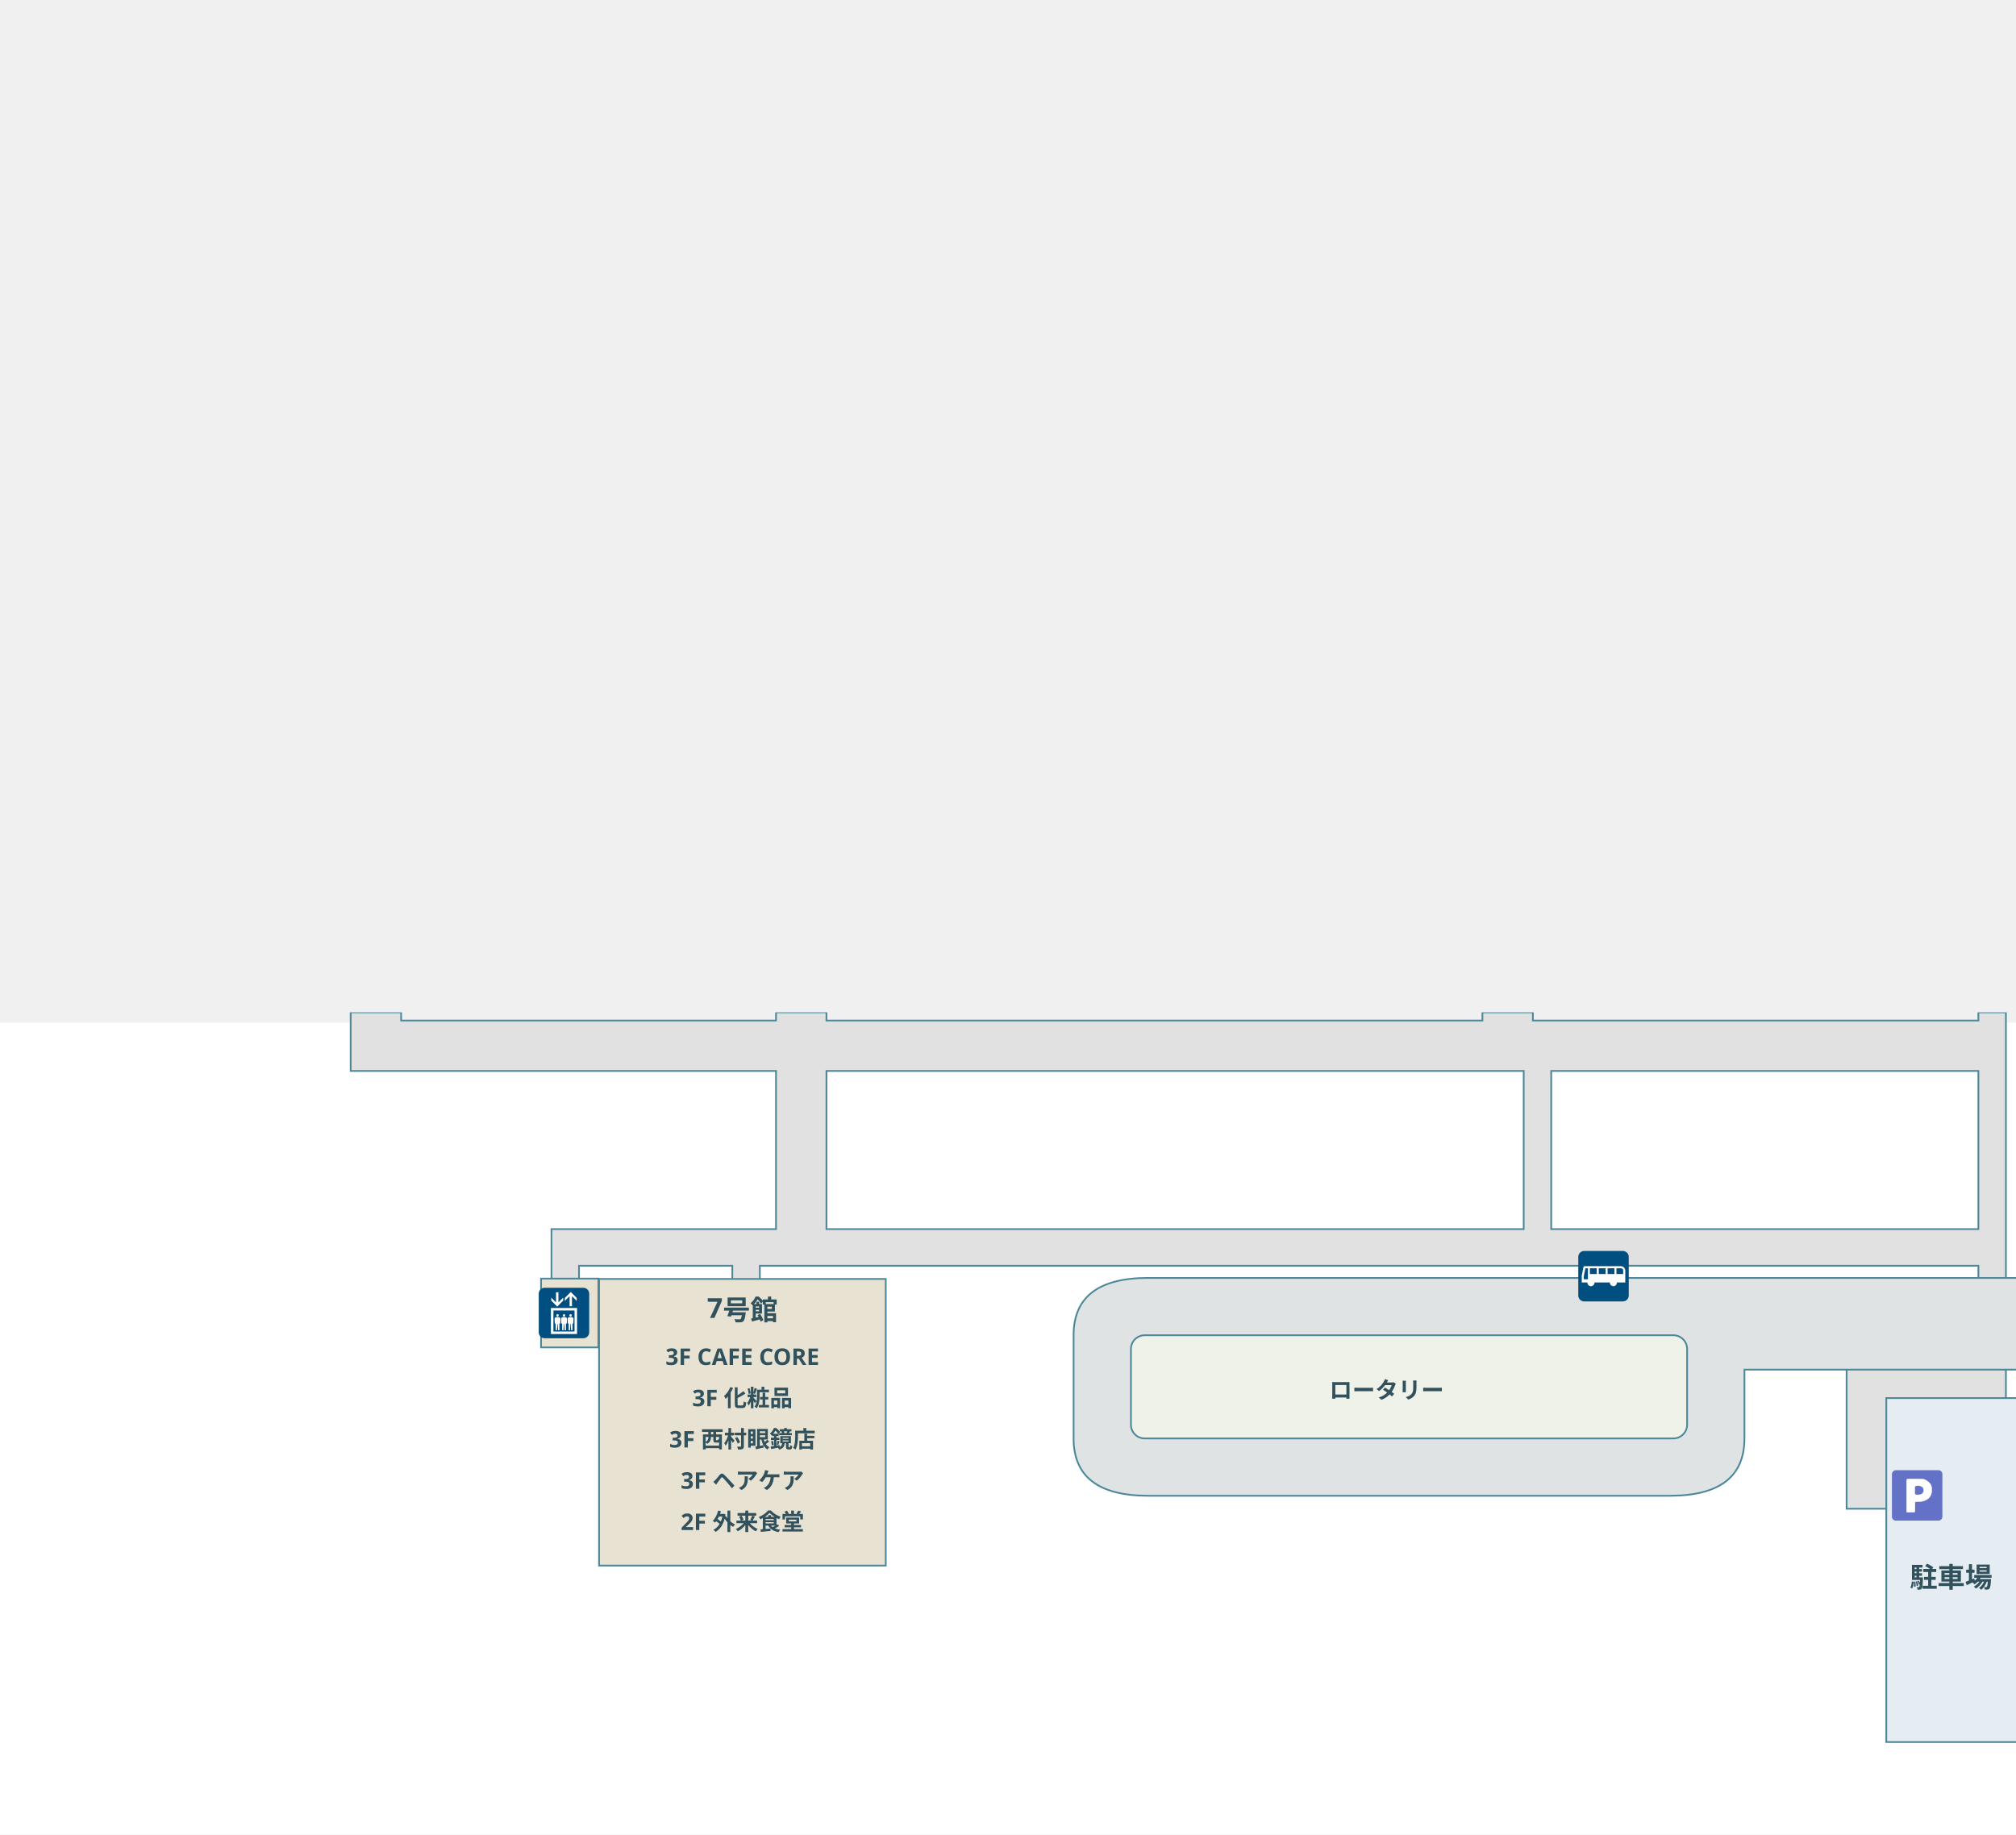
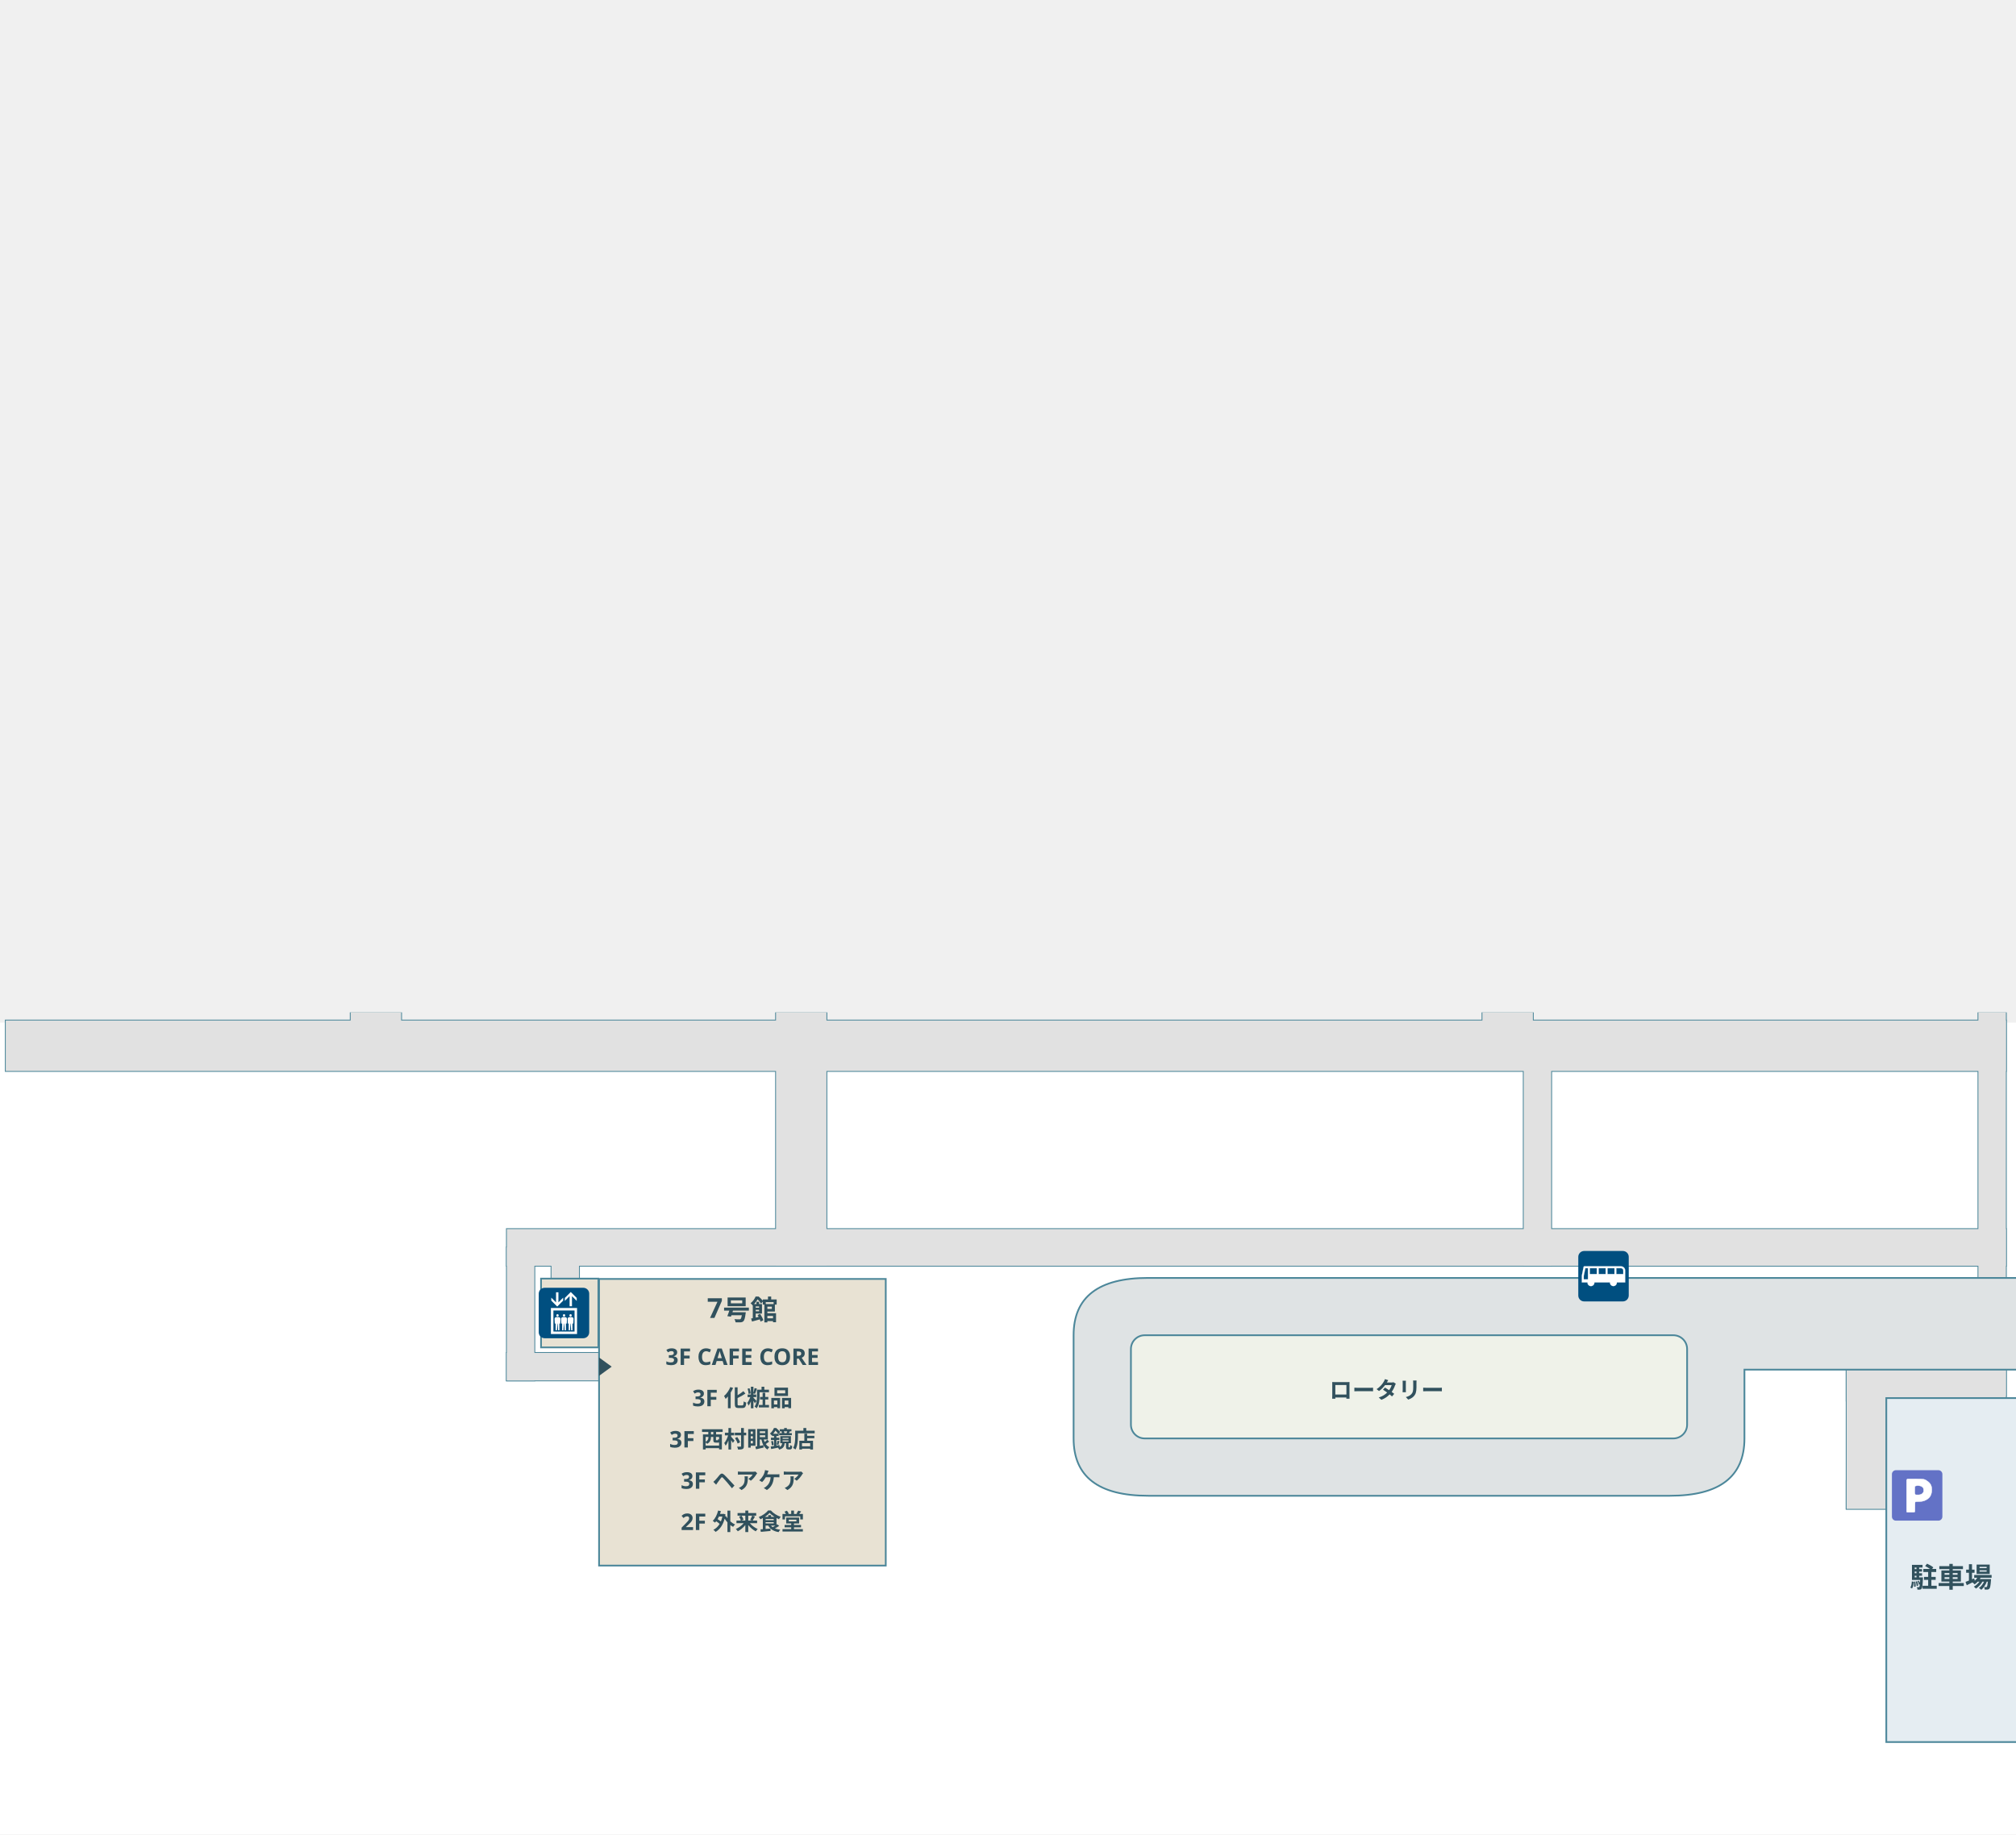
<svg xmlns="http://www.w3.org/2000/svg" viewBox="0 0 1758 1600">
  <defs>
    <symbol id="vector-art-1" viewBox="0 0 40 40">
      <rect width="40" height="40" rx="4.67" fill="#004f80" data-cut-to-outline="true" />
      <g transform="translate(9.6346 3.3333) scale(0.8774932)" data-glyph-source="https://www.mlit.go.jp/sogoseisaku/barrierfree/content/001727469.pdf">
        <path d="M0.000,14.475L0.000,37.987L23.625,37.987L23.625,14.475L0.000,14.475ZM21.368,35.737L2.265,35.737L2.265,16.717L21.368,16.717L21.368,35.737Z" fill="#ffffff" />
        <path d="M11.085,7.800L11.085,5.115L6.796,9.412L6.796,0.277L4.651,0.277L4.651,9.412L0.346,5.115L0.346,7.800L5.723,13.177L11.085,7.800Z" fill="#ffffff" />
        <path d="M16.883,3.765L16.883,12.900L19.036,12.900L19.036,3.765L23.333,8.062L23.333,5.377L17.963,0.000L12.585,5.377L12.585,8.062L16.883,3.765Z" fill="#ffffff" />
        <path d="M3.533,28.545L4.260,28.545L4.260,34.620L5.445,34.620L5.873,28.545L6.083,28.545L6.510,34.620L7.681,34.620L7.681,28.545L8.423,28.545L8.633,24.450L8.618,24.105L8.536,23.775L8.385,23.490L8.176,23.227L7.913,23.002L7.613,22.852L7.268,22.755L6.630,22.687L5.971,22.657L5.325,22.687L4.673,22.755L4.343,22.852L4.043,23.002L3.781,23.227L3.570,23.490L3.421,23.775L3.338,24.105L3.323,24.450L3.533,28.545Z" fill="#ffffff" />
        <path d="M5.971,22.207L6.263,22.162L6.510,22.050L6.728,21.885L6.893,21.667L7.005,21.420L7.043,21.127L7.005,20.857L6.893,20.595L6.728,20.385L6.510,20.205L6.263,20.107L5.971,20.070L5.693,20.107L5.431,20.205L5.228,20.385L5.048,20.595L4.950,20.857L4.913,21.127L4.950,21.420L5.048,21.667L5.228,21.885L5.431,22.050L5.693,22.162L5.971,22.207Z" fill="#ffffff" />
        <path d="M9.428,28.545L10.163,28.545L10.163,34.620L11.333,34.620L11.760,28.545L11.978,28.545L12.406,34.620L13.575,34.620L13.575,28.545L14.310,28.545L14.528,24.450L14.513,24.105L14.431,23.775L14.281,23.490L14.078,23.227L13.815,23.002L13.508,22.852L13.163,22.755L12.533,22.687L11.873,22.657L11.221,22.687L10.575,22.755L10.231,22.852L9.923,23.002L9.676,23.227L9.458,23.490L9.323,23.775L9.226,24.105L9.210,24.450L9.428,28.545Z" fill="#ffffff" />
        <path d="M11.873,22.207L12.158,22.162L12.406,22.050L12.630,21.885L12.796,21.667L12.901,21.420L12.945,21.127L12.901,20.857L12.796,20.595L12.630,20.385L12.406,20.205L12.158,20.107L11.873,20.070L11.580,20.107L11.333,20.205L11.108,20.385L10.943,20.595L10.838,20.857L10.808,21.127L10.838,21.420L10.943,21.667L11.108,21.885L11.333,22.050L11.580,22.162L11.873,22.207Z" fill="#ffffff" />
        <path d="M15.330,28.545L16.058,28.545L16.058,34.620L17.228,34.620L17.656,28.545L17.880,28.545L18.308,34.620L19.478,34.620L19.478,28.545L20.205,28.545L20.431,24.450L20.416,24.105L20.318,23.775L20.168,23.490L19.958,23.227L19.710,23.002L19.411,22.852L19.065,22.755L18.413,22.687L17.768,22.657L17.108,22.687L16.471,22.755L16.125,22.852L15.825,23.002L15.563,23.227L15.353,23.490L15.203,23.775L15.120,24.105L15.106,24.450L15.330,28.545Z" fill="#ffffff" />
        <path d="M17.768,22.207L18.046,22.162L18.308,22.050L18.526,21.885L18.690,21.667L18.803,21.420L18.825,21.127L18.803,20.857L18.690,20.595L18.526,20.385L18.308,20.205L18.046,20.107L17.768,20.070L17.476,20.107L17.228,20.205L17.010,20.385L16.846,20.595L16.733,20.857L16.695,21.127L16.733,21.420L16.846,21.667L17.010,21.885L17.228,22.050L17.476,22.162L17.768,22.207Z" fill="#ffffff" />
      </g>
    </symbol>
  </defs>
  <g id="campus-extension">
    <defs>
      <clipPath id="outdoor-only">
        <rect x="0" y="883" width="1758" height="717" />
      </clipPath>
    </defs>
    <g clip-path="url(#outdoor-only)">
      <rect x="0" y="892" width="2400" height="708" fill="white" />
-       <g id="outdoor-walk-approved" fill="#e1e1e1">
-         <rect x="305.8" y="890.1" width="1443.4" height="44.0" />
-         <rect x="305.8" y="883" width="44.0" height="51.1" />
-         <rect x="676.7" y="883" width="44.0" height="221" />
-         <rect x="1292.7" y="883" width="44.0" height="51.1" />
-         <rect x="1328.7" y="912.1" width="24.0" height="191.9" />
-         <rect x="1725.2" y="883" width="24.0" height="334.6" />
-         <rect x="480.9" y="1072" width="1268.3" height="32" />
-         <rect x="480.9" y="1072" width="24.0" height="72.5" />
-         <rect x="638.6" y="1088" width="24.0" height="29.1" />
-         <rect x="1610.3" y="1193.6" width="138.9" height="28.0" />
-         <rect x="1610.3" y="1193.6" width="35.7" height="122.3" />
-         <rect x="1610.3" y="1291.9" width="63.9" height="24.0" />
-         <path d="M305.8 883V890.1M349.8 883V890.1M305.8 883H349.8M305.8 890.1V912.1M305.8 912.1V934.1M305.8 934.1H349.8M349.8 890.1H480.9M349.8 934.1H480.9M480.9 890.1H504.9M480.9 934.1H504.9M480.9 1072V1088M480.9 1072H504.9M480.9 1088V1104M480.9 1104V1117.1M504.9 1104V1117.1M480.9 1117.1V1144.5M504.9 1117.1V1144.5M480.9 1144.5H504.9M504.9 890.1H638.6M504.9 934.1H638.6M504.9 1072H638.6M504.9 1104H638.6M638.6 890.1H662.6M638.6 934.1H662.6M638.6 1072H662.6M638.6 1104V1117.1M662.6 1104V1117.1M638.6 1117.1H662.6M662.6 890.1H676.7M662.6 934.1H676.7M662.6 1072H676.7M662.6 1104H676.7M676.7 883V890.1M720.7 883V890.1M676.7 883H720.7M676.7 934.1V1072M720.7 934.1V1072M676.7 1104H720.7M720.7 890.1H1292.7M720.7 934.1H1292.7M720.7 1072H1292.7M720.7 1104H1292.7M1292.7 883V890.1M1292.7 883H1328.7M1292.7 934.1H1328.7M1292.7 1072H1328.7M1292.7 1104H1328.7M1336.7 883V890.1M1328.7 883H1336.7M1328.7 934.1V1072M1328.7 1104H1336.7M1336.7 890.1H1352.7M1352.7 934.1V1072M1336.7 1104H1352.7M1352.7 890.1H1610.3M1352.7 934.1H1610.3M1352.7 1072H1610.3M1352.7 1104H1610.3M1610.3 890.1H1646M1610.3 934.1H1646M1610.3 1072H1646M1610.3 1104H1646M1610.3 1193.6V1217.6M1610.3 1193.6H1646M1610.3 1217.6V1221.6M1610.3 1221.6V1291.9M1646 1221.6V1291.9M1610.3 1291.9V1315.9M1610.3 1315.9H1646M1646 890.1H1674.2M1646 934.1H1674.2M1646 1072H1674.2M1646 1104H1674.2M1646 1193.6H1674.2M1646 1221.6H1674.2M1674.2 1291.9V1315.9M1646 1291.9H1674.2M1646 1315.9H1674.2M1674.2 890.1H1725.2M1674.2 934.1H1725.2M1674.2 1072H1725.2M1674.2 1104H1725.2M1674.2 1193.6H1725.2M1674.2 1221.6H1725.2M1725.2 883V890.1M1749.2 883V890.1M1725.2 883H1749.2M1749.2 890.1V912.1M1749.2 912.1V934.1M1725.2 934.1V1072M1749.2 934.1V1072M1749.2 1072V1088M1749.2 1088V1104M1725.2 1104V1117.1M1749.2 1104V1117.1M1725.2 1117.1V1144.5M1749.2 1117.1V1144.5M1725.2 1144.5V1193.6M1749.2 1144.5V1193.6M1749.2 1193.6V1217.6M1749.2 1217.6V1221.6M1725.2 1221.6H1749.2" fill="none" stroke="#4c879a" stroke-width="1.5" stroke-linecap="square" />
-       </g>
-       <g id="outdoor-walk-draft" display="none">
-         <path id="outdoor-walk-edge-0" d="M1737.2 882.3L1737.2 1206.6" fill="none" stroke="#4c879a" stroke-width="26" stroke-linejoin="miter" />
-         <path id="outdoor-walk-edge-1" d="M1738.2 1205.6L1621.3 1205.6" fill="none" stroke="#4c879a" stroke-width="34" stroke-linejoin="miter" />
-         <path id="outdoor-walk-edge-2" d="M1622.3 1204.6L1622.3 1306.9" fill="none" stroke="#4c879a" stroke-width="26" stroke-linejoin="miter" />
-         <path id="outdoor-walk-edge-3" d="M1675.2 1303.9L1621.3 1303.9" fill="none" stroke="#4c879a" stroke-width="34" stroke-linejoin="miter" />
-         <path id="outdoor-walk-edge-4" d="M327.8 855.9L327.8 913.1" fill="none" stroke="#4c879a" stroke-width="46" stroke-linejoin="miter" />
-         <path id="outdoor-walk-edge-5" d="M326.8 912.1L1738.2 912.1" fill="none" stroke="#4c879a" stroke-width="46" stroke-linejoin="miter" />
-         <path id="outdoor-walk-edge-6" d="M1738.2 912.1L697.7 912.1" fill="none" stroke="#4c879a" stroke-width="46" stroke-linejoin="miter" />
-         <path id="outdoor-walk-edge-7" d="M698.7 913.1L698.7 830.7" fill="none" stroke="#4c879a" stroke-width="46" stroke-linejoin="miter" />
-         <path id="outdoor-walk-edge-8" d="M698.7 830.7L698.7 1089.0" fill="none" stroke="#4c879a" stroke-width="46" stroke-linejoin="miter" />
-         <path id="outdoor-walk-edge-9" d="M697.7 1088.0L1738.2 1088.0" fill="none" stroke="#4c879a" stroke-width="34" stroke-linejoin="miter" />
-         <path id="outdoor-walk-edge-10" d="M1738.2 1088.0L1339.7 1088.0" fill="none" stroke="#4c879a" stroke-width="34" stroke-linejoin="miter" />
-         <path id="outdoor-walk-edge-11" d="M1340.7 1089.0L1340.7 907.5" fill="none" stroke="#4c879a" stroke-width="26" stroke-linejoin="miter" />
-         <path id="outdoor-walk-edge-12" d="M699.7 1084.9L491.9 1084.9" fill="none" stroke="#4c879a" stroke-width="34" stroke-linejoin="miter" />
-         <path id="outdoor-walk-edge-13" d="M492.9 1083.9L492.9 1145.5" fill="none" stroke="#4c879a" stroke-width="26" stroke-linejoin="miter" />
-         <path id="outdoor-walk-edge-14" d="M650.6 1118.1L650.6 1083.9" fill="none" stroke="#4c879a" stroke-width="26" stroke-linejoin="miter" />
-         <path id="outdoor-walk-edge-15" d="M1314.7 854.1L1314.7 913.1" fill="none" stroke="#4c879a" stroke-width="46" stroke-linejoin="miter" />
-         <path id="outdoor-walk-fill-0" d="M1737.2 883.3L1737.2 1205.6" fill="none" stroke="#e1e1e1" stroke-width="24" stroke-linejoin="miter" />
-         <path id="outdoor-walk-fill-1" d="M1737.2 1205.6L1622.3 1205.6" fill="none" stroke="#e1e1e1" stroke-width="32" stroke-linejoin="miter" />
-         <path id="outdoor-walk-fill-2" d="M1622.3 1205.6L1622.3 1305.9" fill="none" stroke="#e1e1e1" stroke-width="24" stroke-linejoin="miter" />
-         <path id="outdoor-walk-fill-3" d="M1674.2 1303.9L1622.3 1303.9" fill="none" stroke="#e1e1e1" stroke-width="32" stroke-linejoin="miter" />
-         <path id="outdoor-walk-fill-4" d="M327.8 856.9L327.8 912.1" fill="none" stroke="#e1e1e1" stroke-width="44" stroke-linejoin="miter" />
-         <path id="outdoor-walk-fill-5" d="M327.8 912.1L1737.2 912.1" fill="none" stroke="#e1e1e1" stroke-width="44" stroke-linejoin="miter" />
-         <path id="outdoor-walk-fill-6" d="M1737.2 912.1L698.7 912.1" fill="none" stroke="#e1e1e1" stroke-width="44" stroke-linejoin="miter" />
-         <path id="outdoor-walk-fill-7" d="M698.7 912.1L698.7 831.7" fill="none" stroke="#e1e1e1" stroke-width="44" stroke-linejoin="miter" />
-         <path id="outdoor-walk-fill-8" d="M698.7 831.7L698.7 1088" fill="none" stroke="#e1e1e1" stroke-width="44" stroke-linejoin="miter" />
-         <path id="outdoor-walk-fill-9" d="M698.7 1088L1737.2 1088" fill="none" stroke="#e1e1e1" stroke-width="32" stroke-linejoin="miter" />
-         <path id="outdoor-walk-fill-10" d="M1737.2 1088L1340.7 1088" fill="none" stroke="#e1e1e1" stroke-width="32" stroke-linejoin="miter" />
-         <path id="outdoor-walk-fill-11" d="M1340.7 1088L1340.7 908.5" fill="none" stroke="#e1e1e1" stroke-width="24" stroke-linejoin="miter" />
-         <path id="outdoor-walk-fill-12" d="M698.7 1084.9L492.9 1084.9" fill="none" stroke="#e1e1e1" stroke-width="32" stroke-linejoin="miter" />
-         <path id="outdoor-walk-fill-13" d="M492.9 1084.9L492.9 1144.5" fill="none" stroke="#e1e1e1" stroke-width="24" stroke-linejoin="miter" />
-         <path id="outdoor-walk-fill-14" d="M650.6 1117.1L650.6 1084.9" fill="none" stroke="#e1e1e1" stroke-width="24" stroke-linejoin="miter" />
-         <path id="outdoor-walk-fill-15" d="M1314.7 855.1L1314.7 912.1" fill="none" stroke="#e1e1e1" stroke-width="44" stroke-linejoin="miter" />
+       <g id="outdoor-walkways">
+         <path id="outdoor-walk-edge-0" d="M4.25 912.1L1749.95 912.1" fill="none" stroke="#4c879a" stroke-width="45.5" stroke-linejoin="miter" />
+         <path id="outdoor-walk-edge-1" d="M327.8 882.25L327.8 912.85" fill="none" stroke="#4c879a" stroke-width="45.5" stroke-linejoin="miter" />
+         <path id="outdoor-walk-edge-2" d="M698.7 882.25L698.7 1104.75" fill="none" stroke="#4c879a" stroke-width="45.5" stroke-linejoin="miter" />
+         <path id="outdoor-walk-edge-3" d="M1314.7 882.25L1314.7 912.85" fill="none" stroke="#4c879a" stroke-width="45.5" stroke-linejoin="miter" />
+         <path id="outdoor-walk-edge-4" d="M1340.7 911.35L1340.7 1104.75" fill="none" stroke="#4c879a" stroke-width="25.5" stroke-linejoin="miter" />
+         <path id="outdoor-walk-edge-5" d="M1737.2 882.25L1737.2 1218.35" fill="none" stroke="#4c879a" stroke-width="25.5" stroke-linejoin="miter" />
+         <path id="outdoor-walk-edge-6" d="M441.25 1088.0L1749.95 1088.0" fill="none" stroke="#4c879a" stroke-width="33.5" stroke-linejoin="miter" />
+         <path id="outdoor-walk-edge-7" d="M492.9 1087.25L492.9 1145.25" fill="none" stroke="#4c879a" stroke-width="25.5" stroke-linejoin="miter" />
+         <path id="outdoor-walk-edge-8" d="M454.0 1087.25L454.0 1204.75" fill="none" stroke="#4c879a" stroke-width="25.5" stroke-linejoin="miter" />
+         <path id="outdoor-walk-edge-9" d="M441.25 1192.0L523.15 1192.0" fill="none" stroke="#4c879a" stroke-width="25.5" stroke-linejoin="miter" />
+         <path id="outdoor-walk-edge-10" d="M1609.55 1207.6L1749.95 1207.6" fill="none" stroke="#4c879a" stroke-width="29.5" stroke-linejoin="miter" />
+         <path id="outdoor-walk-edge-11" d="M1628.15 1192.85L1628.15 1316.65" fill="none" stroke="#4c879a" stroke-width="37.2" stroke-linejoin="miter" />
+         <path id="outdoor-walk-edge-12" d="M1609.55 1303.9L1674.95 1303.9" fill="none" stroke="#4c879a" stroke-width="25.5" stroke-linejoin="miter" />
+         <path id="outdoor-walk-fill-0" d="M5 912.1L1749.2 912.1" fill="none" stroke="#e1e1e1" stroke-width="44" stroke-linejoin="miter" />
+         <path id="outdoor-walk-fill-1" d="M327.8 883L327.8 912.1" fill="none" stroke="#e1e1e1" stroke-width="44" stroke-linejoin="miter" />
+         <path id="outdoor-walk-fill-2" d="M698.7 883L698.7 1104" fill="none" stroke="#e1e1e1" stroke-width="44" stroke-linejoin="miter" />
+         <path id="outdoor-walk-fill-3" d="M1314.7 883L1314.7 912.1" fill="none" stroke="#e1e1e1" stroke-width="44" stroke-linejoin="miter" />
+         <path id="outdoor-walk-fill-4" d="M1340.7 912.1L1340.7 1104" fill="none" stroke="#e1e1e1" stroke-width="24" stroke-linejoin="miter" />
+         <path id="outdoor-walk-fill-5" d="M1737.2 883L1737.2 1217.6" fill="none" stroke="#e1e1e1" stroke-width="24" stroke-linejoin="miter" />
+         <path id="outdoor-walk-fill-6" d="M442 1088L1749.2 1088" fill="none" stroke="#e1e1e1" stroke-width="32" stroke-linejoin="miter" />
+         <path id="outdoor-walk-fill-7" d="M492.9 1088L492.9 1144.5" fill="none" stroke="#e1e1e1" stroke-width="24" stroke-linejoin="miter" />
+         <path id="outdoor-walk-fill-8" d="M454 1088L454 1204" fill="none" stroke="#e1e1e1" stroke-width="24" stroke-linejoin="miter" />
+         <path id="outdoor-walk-fill-9" d="M442 1192L522.4 1192" fill="none" stroke="#e1e1e1" stroke-width="24" stroke-linejoin="miter" />
+         <path id="outdoor-walk-fill-10" d="M1610.3 1207.6L1749.2 1207.6" fill="none" stroke="#e1e1e1" stroke-width="28" stroke-linejoin="miter" />
+         <path id="outdoor-walk-fill-11" d="M1628.15 1193.6L1628.15 1315.9" fill="none" stroke="#e1e1e1" stroke-width="35.7" stroke-linejoin="miter" />
+         <path id="outdoor-walk-fill-12" d="M1610.3 1303.9L1674.2 1303.9" fill="none" stroke="#e1e1e1" stroke-width="24" stroke-linejoin="miter" />
      </g>
      <g id="outdoor-rotary" transform="translate(36.2 -25.4)">
        <path d="M965.0 1140H2320V1220H1485.0V1280Q1485.0 1330 1420.0 1330H965.0Q900 1330 900 1280V1190Q900 1140 965.0 1140Z" fill="#dfe3e4" stroke="#4c879a" stroke-width="1.5" />
        <rect x="950" y="1190" width="485.0" height="90" rx="12" fill="#eff2e9" stroke="#4c879a" stroke-width="1.5" />
        <path d="M2320 1140V1220" stroke="white" stroke-width="4" />
        <text x="1173.0" y="1245" font-family="sans-serif" text-anchor="middle" fill="#31515d" font-size="20" font-weight="700">ロータリー</text>
      </g>
      <g id="outdoor-seven" transform="translate(-2.6 -6.5)">
        <rect x="525" y="1122" width="250" height="250" fill="#e8e2d3" stroke="#4c879a" stroke-width="1.5" />
        <g id="outdoor-sevenEV" transform="translate(-0.6 -78.3)">
          <rect x="475" y="1200" width="50" height="60" fill="#e8e2d3" stroke="#4c879a" stroke-width="1.5" />
          <use data-official-ev="31" x="473" y="1208" width="44" height="44" href="#vector-art-1" />
        </g>
        <text x="650" y="1156" font-family="sans-serif" text-anchor="middle" fill="#31515d" font-size="24" font-weight="700">7号館</text>
        <text x="650" y="1197" font-family="sans-serif" text-anchor="middle" fill="#31515d" font-size="20" font-weight="700">3F CAFE CORE</text>
        <text x="650" y="1233" font-family="sans-serif" text-anchor="middle" fill="#31515d" font-size="20" font-weight="700">3F 化粧品</text>
        <text x="650" y="1269" font-family="sans-serif" text-anchor="middle" fill="#31515d" font-size="20" font-weight="700">3F 西村眼鏡店</text>
        <text x="650" y="1305" font-family="sans-serif" text-anchor="middle" fill="#31515d" font-size="20" font-weight="700">3F ヘアケア</text>
        <text x="650" y="1341" font-family="sans-serif" text-anchor="middle" fill="#31515d" font-size="20" font-weight="700">2F 外来食堂</text>
+         <path id="outdoor-seven-entrance" d="M525 1190.5v16l11 -8z" fill="#31515d" />
      </g>
      <g id="outdoor-parkingBuilding" transform="translate(194.9 -30.6)">
        <rect x="1450" y="1250" width="850" height="300" fill="#e5edf2" stroke="#4c879a" stroke-width="1.5" />
        <text x="1506.55" y="1415" font-family="sans-serif" text-anchor="middle" fill="#31515d" font-size="24" font-weight="700">駐車場</text>
      </g>
      <g id="outdoor-busStop" transform="translate(298.3 1.1)">
        <rect x="1078" y="1090" width="44" height="44" rx="5.14" fill="#004f80" />
        <svg x="1081" y="1102" width="38" height="20" viewBox="-0.1 -0.1 41.12 18.89">
          <path d="M36.885 0.000 L2.461 0.000 L2.228 0.045 L2.033 0.112 L1.860 0.262 L1.740 0.420 L1.651 0.622 L0.000 8.767 L0.000 15.225 L5.348 15.225 L5.348 15.472 L5.393 15.997 L5.513 16.492 L5.716 16.957 L5.971 17.362 L6.308 17.745 L6.675 18.060 L7.103 18.322 L7.576 18.532 L8.070 18.645 L8.603 18.690 L9.135 18.645 L9.638 18.532 L10.088 18.322 L10.516 18.060 L10.898 17.745 L11.228 17.362 L11.490 16.957 L11.693 16.492 L11.813 15.997 L11.858 15.472 L11.858 15.225 L26.528 15.225 L26.528 15.457 L26.573 15.982 L26.693 16.477 L26.896 16.927 L27.166 17.347 L27.488 17.730 L27.856 18.052 L28.283 18.307 L28.755 18.502 L29.250 18.630 L29.783 18.675 L30.315 18.630 L30.818 18.502 L31.283 18.307 L31.711 18.052 L32.086 17.730 L32.408 17.347 L32.670 16.927 L32.880 16.477 L32.993 15.982 L33.038 15.457 L33.038 15.225 L40.920 15.225 L40.920 3.982 L40.875 3.405 L40.740 2.835 L40.553 2.310 L40.268 1.815 L39.930 1.380 L39.533 0.990 L39.076 0.637 L38.596 0.375 L38.048 0.172 L37.485 0.045 L36.885 0.000 Z M5.791 12.292 L1.815 12.292 L1.815 8.970 L3.346 1.800 L5.791 1.800 L5.791 12.292 Z M14.130 7.312 L7.576 7.312 L7.576 1.800 L14.130 1.800 L14.130 7.312 Z M22.463 7.312 L15.908 7.312 L15.908 1.800 L22.463 1.800 L22.463 7.312 Z M30.788 7.312 L24.248 7.312 L24.248 1.800 L30.788 1.800 L30.788 7.312 Z M32.581 7.312 L32.581 1.800 L36.885 1.800 L37.343 1.845 L37.755 1.972 L38.123 2.182 L38.445 2.445 L38.723 2.760 L38.918 3.142 L39.045 3.547 L39.091 3.982 L39.091 7.312 L32.581 7.312 Z" fill="white" fill-rule="evenodd" stroke="white" stroke-width="0.12" />
        </svg>
      </g>
      <g id="outdoor-parkingPayment" transform="translate(161.8 14.3)">
        <g transform="translate(1488 1268) scale(1.1)">
          <rect width="40" height="40" rx="3.17" fill="#6372c6" data-cut-to-outline="true" />
          <g transform="scale(.1666667)" fill="currentColor" color="#ffffff" stroke="currentColor" stroke-width="1.65" stroke-linejoin="round" data-glyph-source="hospital-legend-redrawn">
            <path d="M0 0 C1.44 -0 1.44 -0 2.91 -0 C4.55 -0.01 4.55 -0.01 6.22 -0.03 C8 -0.01 8 -0.01 9.82 0.01 C11.05 0 12.29 0 13.56 0 C16.85 0 20.15 0.02 23.45 0.05 C26.72 0.07 29.99 0.05 33.26 0.04 C79.16 0.08 79.16 0.08 96.58 12.88 C97.94 14.06 99.27 15.26 100.58 16.5 C101.51 17.32 101.51 17.32 102.47 18.16 C108.58 24.19 111.93 32.18 113.58 40.5 C115.32 55.29 114.32 69.31 106.93 82.42 C99.9 93.17 89.54 99.8 77.62 104.23 C65.69 108.11 53.29 108.2 40.85 108.36 C38.41 108.41 38.41 108.41 35.58 109.5 C34.65 112.28 34.45 113.98 34.42 116.85 C34.41 118.16 34.41 118.16 34.39 119.5 C34.38 120.44 34.38 121.38 34.37 122.35 C34.34 124.34 34.31 126.32 34.28 128.31 C34.24 131.44 34.2 134.58 34.18 137.72 C34.15 140.74 34.1 143.76 34.06 146.79 C34.05 147.73 34.05 148.67 34.05 149.64 C34.03 150.51 34.01 151.39 34 152.28 C33.99 153.05 33.98 153.82 33.97 154.61 C33.78 155.55 33.78 155.55 33.58 156.5 C29.91 158.94 27.16 158.79 22.92 158.77 C22.17 158.77 21.43 158.77 20.66 158.77 C19.08 158.77 17.51 158.77 15.94 158.76 C13.52 158.75 11.11 158.76 8.69 158.77 C7.16 158.77 5.64 158.77 4.11 158.77 C3.38 158.77 2.66 158.77 1.91 158.78 C0.13 158.76 -1.65 158.64 -3.42 158.5 C-4.08 157.84 -4.74 157.18 -5.42 156.5 C-5.68 153.89 -5.68 153.89 -5.68 150.52 C-5.69 149.24 -5.7 147.97 -5.7 146.65 C-5.7 145.23 -5.7 143.81 -5.7 142.38 C-5.7 140.89 -5.71 139.4 -5.71 137.91 C-5.72 133.85 -5.73 129.79 -5.72 125.74 C-5.72 122.35 -5.73 118.97 -5.73 115.58 C-5.74 107.6 -5.74 99.61 -5.74 91.63 C-5.73 83.39 -5.74 75.14 -5.76 66.9 C-5.78 59.83 -5.79 52.76 -5.78 45.69 C-5.78 41.46 -5.79 37.24 -5.8 33.01 C-5.81 29.04 -5.81 25.06 -5.8 21.09 C-5.79 19.63 -5.8 18.17 -5.81 16.71 C-5.82 14.72 -5.81 12.73 -5.8 10.74 C-5.8 9.62 -5.8 8.51 -5.8 7.36 C-5.27 3.34 -4.12 0.85 0 0 Z M34.58 34.5 C33.41 38.01 33.4 41.19 33.38 44.84 C33.37 45.55 33.36 46.27 33.36 47.01 C33.35 48.52 33.34 50.04 33.34 51.55 C33.33 53.86 33.3 56.17 33.27 58.48 C33.26 59.95 33.25 61.43 33.25 62.9 C33.24 63.59 33.23 64.27 33.21 64.98 C33.23 69.33 34.01 71.99 36.58 75.5 C39.89 75.62 43.2 75.69 46.52 75.75 C47.44 75.78 48.37 75.82 49.32 75.85 C56.99 75.96 62.63 74.27 68.92 69.86 C72.31 66.45 74.58 63.55 75.43 58.75 C75.79 53.24 75.48 47.88 73.52 42.69 C69.2 37.81 64.93 34.47 58.45 33.13 C46.06 31.14 46.06 31.14 34.58 34.5 Z " transform="translate(75.42136,41.49879)" />
          </g>
        </g>
      </g>
    </g>
  </g>
</svg>
